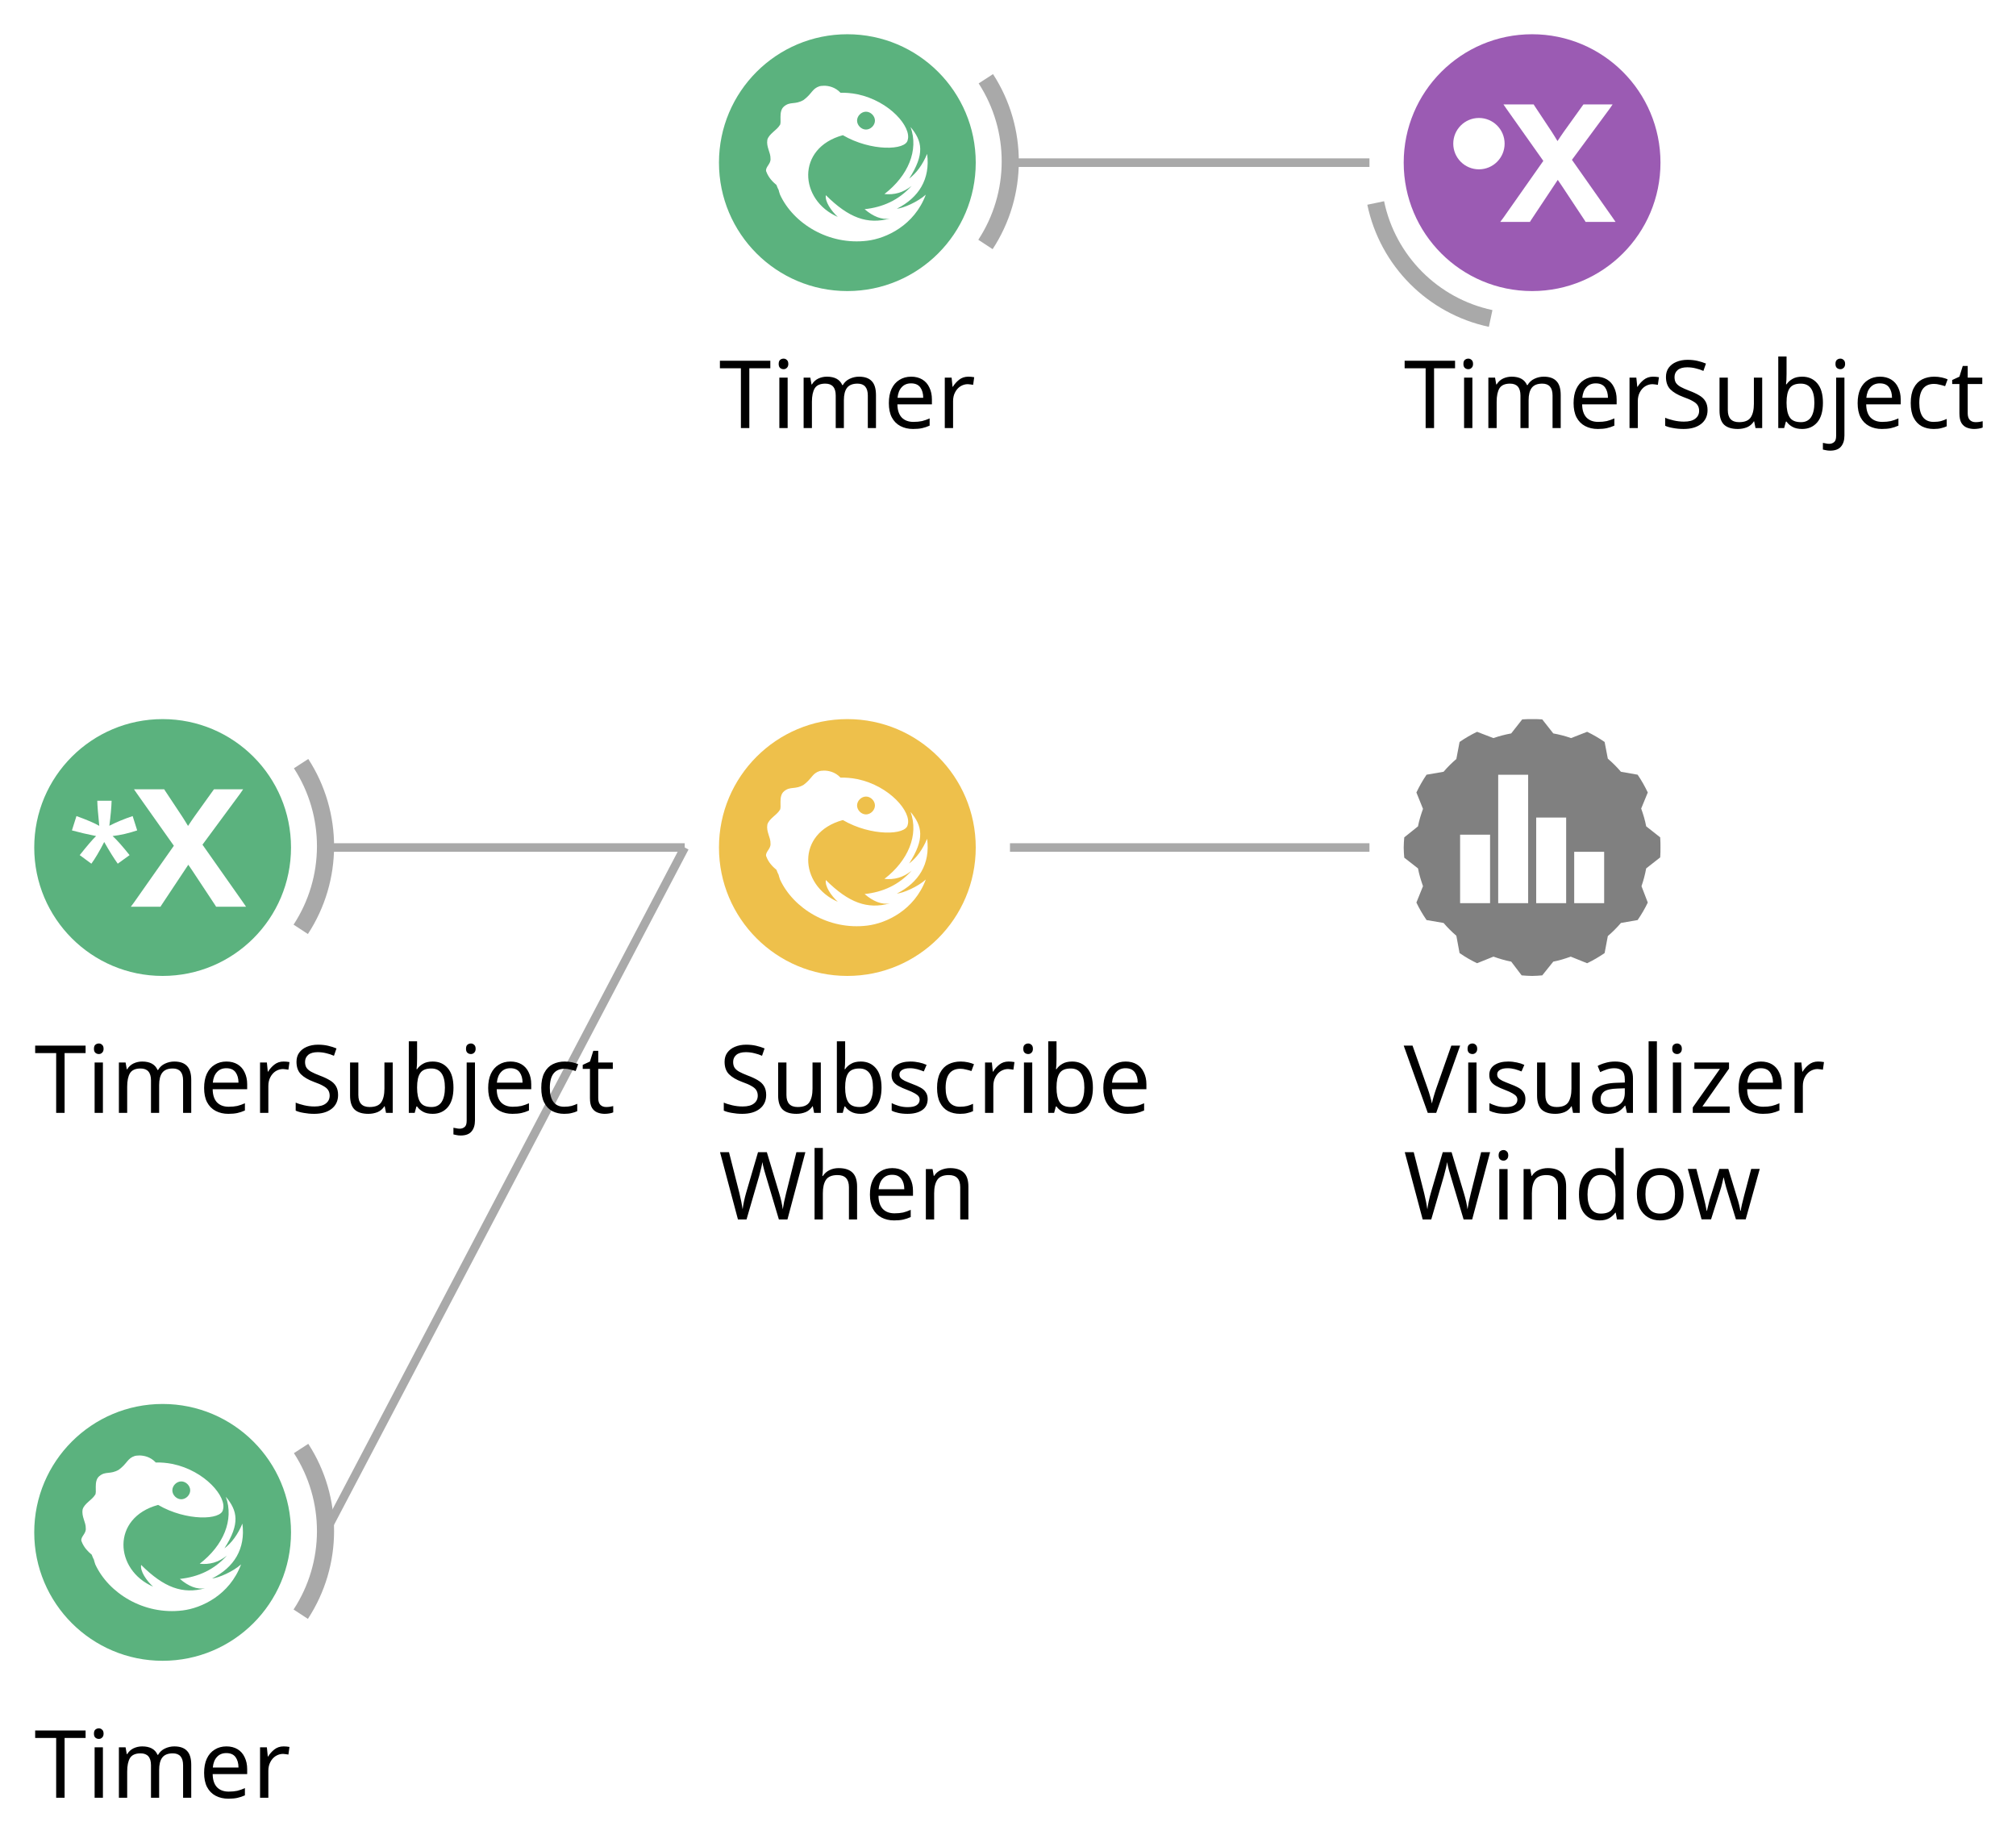
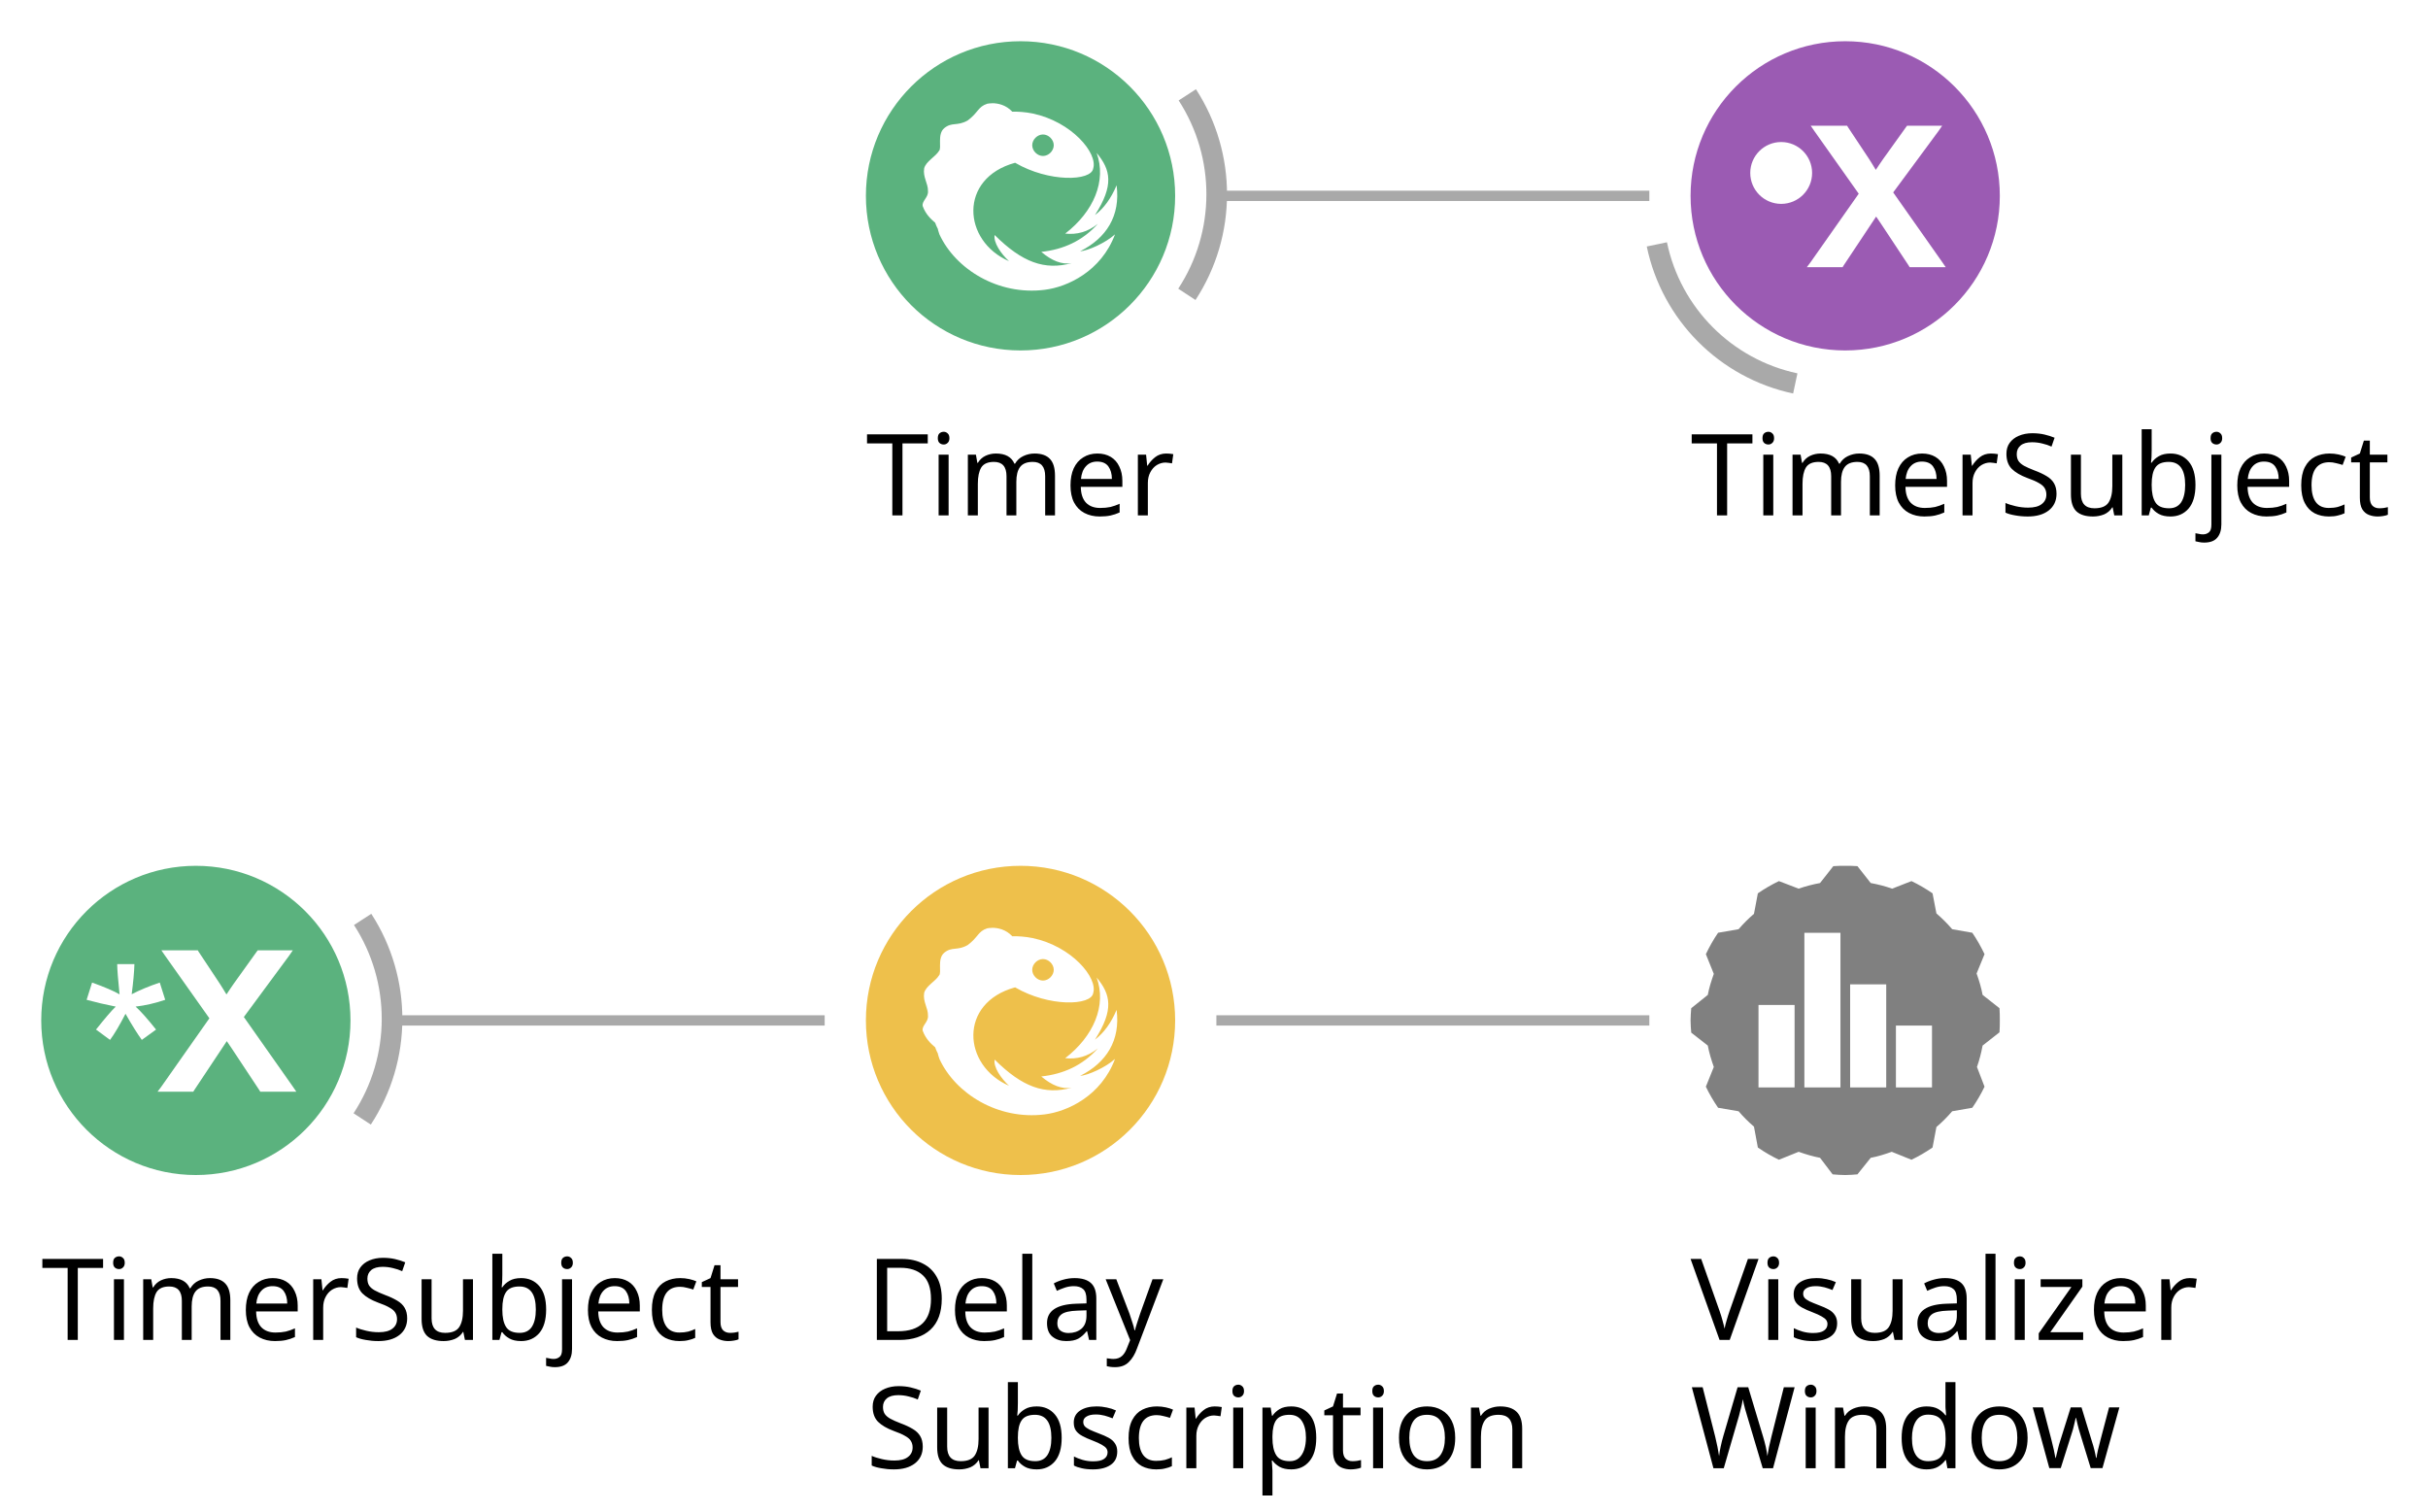
- <svg xmlns="http://www.w3.org/2000/svg" width="235.537" height="212.825" id="SvgGdi_output">
+ <svg xmlns="http://www.w3.org/2000/svg" width="235.537" height="146.65" id="SvgGdi_output">
  <style>text { fill: #000; } @media (prefers-color-scheme: dark) { text { fill: #eee; } }</style>
  <rect id="background" height="100.00%" style="fill:none;" width="100.00%" y="0.00" x="0.00" />
  <g style="shape-rendering:auto;" id="root_group">
    <line y1="19.00" style="stroke:rgb(169,169,169);fill:none;stroke-linecap:butt;stroke-miterlimit:9;opacity:1;stroke-width:1;stroke-linejoin:miter;" id="2" x2="160.00" y2="19.00" x1="118.00" />
    <line y1="99.00" style="stroke:rgb(169,169,169);fill:none;stroke-linecap:butt;stroke-miterlimit:9;opacity:1;stroke-width:1;stroke-linejoin:miter;" id="3" x2="160.00" y2="99.00" x1="118.00" />
    <line y1="99.00" style="stroke:rgb(169,169,169);fill:none;stroke-linecap:butt;stroke-miterlimit:9;opacity:1;stroke-width:1;stroke-linejoin:miter;" id="4" x2="80.00" y2="99.00" x1="38.00" />
-     <line y1="179.00" style="stroke:rgb(169,169,169);fill:none;stroke-linecap:butt;stroke-miterlimit:9;opacity:1;stroke-width:1;stroke-linejoin:miter;" id="5" x2="80.00" y2="99.00" x1="38.00" />
-     <path style="stroke:rgb(169,169,169);fill:none;stroke-linecap:butt;stroke-miterlimit:9;opacity:1;stroke-width:2;stroke-linejoin:miter;" transform="matrix(1.00 0.00 0.00 1.00 164.00 4.00 ) " id="39" d="M 10.158 33.2 C 3.405 31.759 -1.861 26.469 -3.271 19.71 " />
-     <ellipse id="40" cy="15.00" cx="15.00" transform="matrix(1.00 0.00 0.00 1.00 164.00 4.00 ) " rx="15.00" ry="15.00" style="stroke:none;opacity:1;fill:rgb(155,91,179);" />
-     <path d="M 11.656 8.2 12 8.7 16.312 14.794 11.656 21.419 11.281 21.919 14.75 21.919 14.844 21.762 18 17.012 18.469 17.7 21.156 21.762 21.25 21.919 24.75 21.919 24.406 21.419 19.656 14.669 24.062 8.7 24.406 8.2 21 8.2 20.906 8.325 18.687 11.419 C 18.463 11.729 18.223 12.106 17.968 12.481 17.77 12.155 17.587 11.842 17.312 11.419 L 15.281 8.356 15.187 8.2 11.656 8.2 z " style="stroke:none;fill-rule:evenodd;opacity:1;fill:rgb(255,255,255);" transform="matrix(1.00 0.00 0.00 1.00 164.00 4.00 ) " id="44" />
-     <ellipse id="45" cy="12.78" cx="8.79" transform="matrix(1.00 0.00 0.00 1.00 164.00 4.00 ) " rx="3.00" ry="3.00" style="stroke:none;opacity:1;fill:rgb(255,255,255);" />
-     <text id="46" transform="matrix(1.00 0.00 0.00 1.00 0.00 0.00 ) " x="164.00px" y="39.00px" style="stroke:none;clip-path:url(#48_text_clipper);font-family:Microsoft Sans Serif;font-size:8.25pt;opacity:1;">
-       <tspan dy="8.25pt" id="50">TimerSubject</tspan>
+     <path style="stroke:rgb(169,169,169);fill:none;stroke-linecap:butt;stroke-miterlimit:9;opacity:1;stroke-width:2;stroke-linejoin:miter;" transform="matrix(1.00 0.00 0.00 1.00 164.00 4.00 ) " id="38" d="M 10.158 33.2 C 3.405 31.759 -1.861 26.469 -3.271 19.71 " />
+     <ellipse id="39" cy="15.00" cx="15.00" transform="matrix(1.00 0.00 0.00 1.00 164.00 4.00 ) " rx="15.00" ry="15.00" style="stroke:none;opacity:1;fill:rgb(155,91,179);" />
+     <path d="M 11.656 8.2 12 8.7 16.312 14.794 11.656 21.419 11.281 21.919 14.75 21.919 14.844 21.762 18 17.012 18.469 17.7 21.156 21.762 21.25 21.919 24.75 21.919 24.406 21.419 19.656 14.669 24.062 8.7 24.406 8.2 21 8.2 20.906 8.325 18.687 11.419 C 18.463 11.729 18.223 12.106 17.968 12.481 17.77 12.155 17.587 11.842 17.312 11.419 L 15.281 8.356 15.187 8.2 11.656 8.2 z " style="stroke:none;fill-rule:evenodd;opacity:1;fill:rgb(255,255,255);" transform="matrix(1.00 0.00 0.00 1.00 164.00 4.00 ) " id="43" />
+     <ellipse id="44" cy="12.78" cx="8.79" transform="matrix(1.00 0.00 0.00 1.00 164.00 4.00 ) " rx="3.00" ry="3.00" style="stroke:none;opacity:1;fill:rgb(255,255,255);" />
+     <text id="45" transform="matrix(1.00 0.00 0.00 1.00 0.00 0.00 ) " x="164.00px" y="39.00px" style="stroke:none;clip-path:url(#47_text_clipper);font-family:Microsoft Sans Serif;font-size:8.25pt;opacity:1;">
+       <tspan dy="8.25pt" id="49">TimerSubject</tspan>
    </text>
-     <path transform="matrix(1.00 0.00 0.00 1.00 164.00 84.00 ) " id="54" style="stroke:none;fill-rule:evenodd;opacity:1;fill:rgb(128,128,128);" d="M 15 0 C 15.401 0 15.794 0 16.187 0.033 L 17.476 1.671 C 18.195 1.804 18.878 1.977 19.552 2.218 L 21.429 1.483 C 22.14 1.823 22.829 2.227 23.473 2.67 L 23.849 4.621 C 24.395 5.087 24.913 5.605 25.379 6.151 L 27.33 6.494 C 27.773 7.138 28.177 7.861 28.517 8.571 L 27.746 10.448 C 27.987 11.122 28.196 11.805 28.329 12.523 L 29.967 13.813 C 29.998 14.206 30 14.599 30 15 30 15.392 29.997 15.769 29.967 16.154 L 28.329 17.44 C 28.198 18.146 28.017 18.852 27.782 19.516 L 28.517 21.429 C 28.176 22.143 27.775 22.826 27.33 23.473 L 25.379 23.813 C 24.913 24.358 24.395 24.877 23.849 25.342 L 23.473 27.33 C 22.828 27.774 22.14 28.177 21.429 28.517 L 19.516 27.746 C 18.851 27.982 18.184 28.198 17.476 28.329 L 16.187 29.934 C 15.793 29.965 15.401 30 15 30 14.599 30 14.173 29.966 13.78 29.934 L 12.56 28.329 C 11.862 28.2 11.141 27.977 10.484 27.746 L 8.571 28.517 C 7.856 28.176 7.174 27.776 6.527 27.33 L 6.151 25.306 C 5.617 24.848 5.114 24.348 4.658 23.813 L 2.67 23.473 C 2.225 22.826 1.824 22.143 1.483 21.429 L 2.254 19.516 C 2.023 18.859 1.8 18.138 1.671 17.44 L 0.066 16.187 C 0.035 15.794 -9.272993E-05 15.401 -9.272993E-05 15 -9.272993E-05 14.599 0.035 14.206 0.066 13.813 L 1.671 12.524 C 1.802 11.816 2.019 11.149 2.254 10.484 L 1.483 8.571 C 1.823 7.861 2.227 7.138 2.67 6.494 L 4.658 6.151 C 5.114 5.616 5.617 5.116 6.151 4.658 L 6.527 2.67 C 7.174 2.225 7.857 1.824 8.571 1.483 L 10.484 2.218 C 11.148 1.983 11.854 1.802 12.56 1.671 L 13.846 0.033 C 14.231 0.003 14.608 -0 15 -0 z " />
-     <rect id="61" height="8.00" style="stroke:none;opacity:1;fill:rgb(255,255,255);" transform="matrix(1.00 0.00 0.00 1.00 164.00 84.00 ) " width="3.50" y="13.50" x="6.59" />
-     <rect id="62" height="15.00" style="stroke:none;opacity:1;fill:rgb(255,255,255);" transform="matrix(1.00 0.00 0.00 1.00 164.00 84.00 ) " width="3.50" y="6.50" x="11.04" />
-     <rect id="63" height="10.00" style="stroke:none;opacity:1;fill:rgb(255,255,255);" transform="matrix(1.00 0.00 0.00 1.00 164.00 84.00 ) " width="3.50" y="11.50" x="15.48" />
-     <rect id="64" height="6.00" style="stroke:none;opacity:1;fill:rgb(255,255,255);" transform="matrix(1.00 0.00 0.00 1.00 164.00 84.00 ) " width="3.50" y="15.50" x="19.92" />
-     <text id="65" transform="matrix(1.00 0.00 0.00 1.00 0.00 0.00 ) " x="164.00px" y="119.00px" style="stroke:none;clip-path:url(#67_text_clipper);font-family:Microsoft Sans Serif;font-size:8.25pt;opacity:1;">
-       <tspan dy="8.25pt" id="69">Visualizer</tspan>
+     <path transform="matrix(1.00 0.00 0.00 1.00 164.00 84.00 ) " id="53" style="stroke:none;fill-rule:evenodd;opacity:1;fill:rgb(128,128,128);" d="M 15 0 C 15.401 0 15.794 0 16.187 0.033 L 17.476 1.671 C 18.195 1.804 18.878 1.977 19.552 2.218 L 21.429 1.483 C 22.14 1.823 22.829 2.227 23.473 2.67 L 23.849 4.621 C 24.395 5.087 24.913 5.605 25.379 6.151 L 27.33 6.494 C 27.773 7.138 28.177 7.861 28.517 8.571 L 27.746 10.448 C 27.987 11.122 28.196 11.805 28.329 12.523 L 29.967 13.813 C 29.998 14.206 30 14.599 30 15 30 15.392 29.997 15.769 29.967 16.154 L 28.329 17.44 C 28.198 18.146 28.017 18.852 27.782 19.516 L 28.517 21.429 C 28.176 22.143 27.775 22.826 27.33 23.473 L 25.379 23.813 C 24.913 24.358 24.395 24.877 23.849 25.342 L 23.473 27.33 C 22.828 27.774 22.14 28.177 21.429 28.517 L 19.516 27.746 C 18.851 27.982 18.184 28.198 17.476 28.329 L 16.187 29.934 C 15.793 29.965 15.401 30 15 30 14.599 30 14.173 29.966 13.78 29.934 L 12.56 28.329 C 11.862 28.2 11.141 27.977 10.484 27.746 L 8.571 28.517 C 7.856 28.176 7.174 27.776 6.527 27.33 L 6.151 25.306 C 5.617 24.848 5.114 24.348 4.658 23.813 L 2.67 23.473 C 2.225 22.826 1.824 22.143 1.483 21.429 L 2.254 19.516 C 2.023 18.859 1.8 18.138 1.671 17.44 L 0.066 16.187 C 0.035 15.794 -9.272993E-05 15.401 -9.272993E-05 15 -9.272993E-05 14.599 0.035 14.206 0.066 13.813 L 1.671 12.524 C 1.802 11.816 2.019 11.149 2.254 10.484 L 1.483 8.571 C 1.823 7.861 2.227 7.138 2.67 6.494 L 4.658 6.151 C 5.114 5.616 5.617 5.116 6.151 4.658 L 6.527 2.67 C 7.174 2.225 7.857 1.824 8.571 1.483 L 10.484 2.218 C 11.148 1.983 11.854 1.802 12.56 1.671 L 13.846 0.033 C 14.231 0.003 14.608 -0 15 -0 z " />
+     <rect id="60" height="8.00" style="stroke:none;opacity:1;fill:rgb(255,255,255);" transform="matrix(1.00 0.00 0.00 1.00 164.00 84.00 ) " width="3.50" y="13.50" x="6.59" />
+     <rect id="61" height="15.00" style="stroke:none;opacity:1;fill:rgb(255,255,255);" transform="matrix(1.00 0.00 0.00 1.00 164.00 84.00 ) " width="3.50" y="6.50" x="11.04" />
+     <rect id="62" height="10.00" style="stroke:none;opacity:1;fill:rgb(255,255,255);" transform="matrix(1.00 0.00 0.00 1.00 164.00 84.00 ) " width="3.50" y="11.50" x="15.48" />
+     <rect id="63" height="6.00" style="stroke:none;opacity:1;fill:rgb(255,255,255);" transform="matrix(1.00 0.00 0.00 1.00 164.00 84.00 ) " width="3.50" y="15.50" x="19.92" />
+     <text id="64" transform="matrix(1.00 0.00 0.00 1.00 0.00 0.00 ) " x="164.00px" y="119.00px" style="stroke:none;clip-path:url(#66_text_clipper);font-family:Microsoft Sans Serif;font-size:8.25pt;opacity:1;">
+       <tspan dy="8.25pt" id="68">Visualizer</tspan>
    </text>
-     <text id="71" transform="matrix(1.00 0.00 0.00 1.00 0.00 0.00 ) " x="164.00px" y="131.45px" style="stroke:none;clip-path:url(#73_text_clipper);font-family:Microsoft Sans Serif;font-size:8.25pt;opacity:1;">
-       <tspan dy="8.25pt" id="75">Window</tspan>
+     <text id="70" transform="matrix(1.00 0.00 0.00 1.00 0.00 0.00 ) " x="164.00px" y="131.45px" style="stroke:none;clip-path:url(#72_text_clipper);font-family:Microsoft Sans Serif;font-size:8.25pt;opacity:1;">
+       <tspan dy="8.25pt" id="74">Window</tspan>
    </text>
-     <path d="M 31.179 5.2 C 34.998 11.092 34.981 18.682 31.136 24.557 " style="stroke:rgb(169,169,169);fill:none;stroke-linecap:butt;stroke-miterlimit:9;opacity:1;stroke-width:2;stroke-linejoin:miter;" transform="matrix(1.00 0.00 0.00 1.00 84.00 4.00 ) " id="80" />
-     <ellipse id="81" cy="15.00" cx="15.00" transform="matrix(1.00 0.00 0.00 1.00 84.00 4.00 ) " rx="15.00" ry="15.00" style="stroke:none;opacity:1;fill:rgb(91,178,126);" />
-     <path d="M 12.246 6.014 12.246 6.02 C 12.058 6.02 11.895 6.04 11.767 6.066 10.869 6.353 10.896 6.934 9.877 7.686 8.863 8.264 8.353 7.82 7.615 8.42 6.878 9.016 7.393 10.383 7.084 10.648 6.777 11.18 5.826 11.655 5.652 12.326 5.509 13.185 6.042 13.797 6.021 14.533 6.083 15.146 5.411 15.495 5.508 15.992 5.797 16.804 6.354 17.292 6.617 17.518 6.663 17.55 6.7 17.599 6.715 17.602 6.791 17.792 6.859 17.986 6.955 18.166 6.95 18.14 6.949 18.114 6.943 18.088 6.998 18.305 7.055 18.524 7.133 18.738 8.683 22.099 12.814 24.686 17.342 24.117 19.541 23.848 22.824 22.332 24.166 18.738 23.22 19.587 21.532 20.324 20.777 20.381 23.33 19.105 24.707 16.937 24.32 13.975 23.792 15.233 23.093 16.201 22.221 16.865 24.075 13.976 23.757 12.481 22.385 10.84 23.366 13.539 22.097 16.534 19.332 18.664 20.452 18.785 21.517 18.516 22.502 17.713 21.013 19.374 19.15 20.208 17.014 20.436 18.034 21.303 19.018 21.695 19.959 21.527 17.345 22.249 15.155 21.454 12.49 18.801 12.351 19.515 13.105 20.628 13.883 21.338 9.373 19.383 8.976 13.296 14.469 11.793 14.472 11.793 14.475 11.794 14.478 11.793 17.75 13.707 21.865 13.581 22.051 12.344 22.509 10.861 19.965 7.805 16.162 7.008 15.462 6.871 14.792 6.817 14.154 6.836 14.167 6.836 14.179 6.836 14.191 6.826 13.584 6.177 12.81 6.012 12.246 6.014 z M 17.178 9.047 C 17.724 9.047 18.223 9.544 18.223 10.09 18.223 10.636 17.724 11.133 17.178 11.133 16.632 11.133 16.135 10.636 16.135 10.09 16.135 9.544 16.632 9.047 17.178 9.047 z " style="stroke:none;fill-rule:evenodd;opacity:1;fill:rgb(255,255,255);" transform="matrix(1.00 0.00 0.00 1.00 84.00 4.00 ) " id="84" />
-     <text id="85" transform="matrix(1.00 0.00 0.00 1.00 0.00 0.00 ) " x="84.00px" y="39.00px" style="stroke:none;clip-path:url(#87_text_clipper);font-family:Microsoft Sans Serif;font-size:8.25pt;opacity:1;">
-       <tspan dy="8.25pt" id="89">Timer</tspan>
+     <path d="M 31.179 5.2 C 34.998 11.092 34.981 18.682 31.136 24.557 " style="stroke:rgb(169,169,169);fill:none;stroke-linecap:butt;stroke-miterlimit:9;opacity:1;stroke-width:2;stroke-linejoin:miter;" transform="matrix(1.00 0.00 0.00 1.00 84.00 4.00 ) " id="79" />
+     <ellipse id="80" cy="15.00" cx="15.00" transform="matrix(1.00 0.00 0.00 1.00 84.00 4.00 ) " rx="15.00" ry="15.00" style="stroke:none;opacity:1;fill:rgb(91,178,126);" />
+     <path d="M 12.246 6.014 12.246 6.02 C 12.058 6.02 11.895 6.04 11.767 6.066 10.869 6.353 10.896 6.934 9.877 7.686 8.863 8.264 8.353 7.82 7.615 8.42 6.878 9.016 7.393 10.383 7.084 10.648 6.777 11.18 5.826 11.655 5.652 12.326 5.509 13.185 6.042 13.797 6.021 14.533 6.083 15.146 5.411 15.495 5.508 15.992 5.797 16.804 6.354 17.292 6.617 17.518 6.663 17.55 6.7 17.599 6.715 17.602 6.791 17.792 6.859 17.986 6.955 18.166 6.95 18.14 6.949 18.114 6.943 18.088 6.998 18.305 7.055 18.524 7.133 18.738 8.683 22.099 12.814 24.686 17.342 24.117 19.541 23.848 22.824 22.332 24.166 18.738 23.22 19.587 21.532 20.324 20.777 20.381 23.33 19.105 24.707 16.937 24.32 13.975 23.792 15.233 23.093 16.201 22.221 16.865 24.075 13.976 23.757 12.481 22.385 10.84 23.366 13.539 22.097 16.534 19.332 18.664 20.452 18.785 21.517 18.516 22.502 17.713 21.013 19.374 19.15 20.208 17.014 20.436 18.034 21.303 19.018 21.695 19.959 21.527 17.345 22.249 15.155 21.454 12.49 18.801 12.351 19.515 13.105 20.628 13.883 21.338 9.373 19.383 8.976 13.296 14.469 11.793 14.472 11.793 14.475 11.794 14.478 11.793 17.75 13.707 21.865 13.581 22.051 12.344 22.509 10.861 19.965 7.805 16.162 7.008 15.462 6.871 14.792 6.817 14.154 6.836 14.167 6.836 14.179 6.836 14.191 6.826 13.584 6.177 12.81 6.012 12.246 6.014 z M 17.178 9.047 C 17.724 9.047 18.223 9.544 18.223 10.09 18.223 10.636 17.724 11.133 17.178 11.133 16.632 11.133 16.135 10.636 16.135 10.09 16.135 9.544 16.632 9.047 17.178 9.047 z " style="stroke:none;fill-rule:evenodd;opacity:1;fill:rgb(255,255,255);" transform="matrix(1.00 0.00 0.00 1.00 84.00 4.00 ) " id="83" />
+     <text id="84" transform="matrix(1.00 0.00 0.00 1.00 0.00 0.00 ) " x="84.00px" y="39.00px" style="stroke:none;clip-path:url(#86_text_clipper);font-family:Microsoft Sans Serif;font-size:8.25pt;opacity:1;">
+       <tspan dy="8.25pt" id="88">Timer</tspan>
    </text>
-     <ellipse id="93" cy="15.00" cx="15.00" transform="matrix(1.00 0.00 0.00 1.00 84.00 84.00 ) " rx="15.00" ry="15.00" style="stroke:none;opacity:1;fill:rgb(238,192,75);" />
-     <path d="M 12.246 6.014 12.246 6.02 C 12.058 6.02 11.895 6.04 11.767 6.066 10.869 6.353 10.896 6.934 9.877 7.686 8.863 8.264 8.353 7.82 7.615 8.42 6.878 9.016 7.393 10.383 7.084 10.648 6.777 11.18 5.826 11.655 5.652 12.326 5.509 13.185 6.042 13.797 6.021 14.533 6.083 15.146 5.411 15.495 5.508 15.992 5.797 16.804 6.354 17.292 6.617 17.518 6.663 17.55 6.7 17.599 6.715 17.602 6.791 17.792 6.859 17.986 6.955 18.166 6.95 18.14 6.949 18.114 6.943 18.088 6.998 18.305 7.055 18.524 7.133 18.738 8.683 22.099 12.814 24.686 17.342 24.117 19.541 23.848 22.824 22.332 24.166 18.738 23.22 19.587 21.532 20.324 20.777 20.381 23.33 19.105 24.707 16.937 24.32 13.975 23.792 15.233 23.093 16.201 22.221 16.865 24.075 13.976 23.757 12.481 22.385 10.84 23.366 13.539 22.097 16.534 19.332 18.664 20.452 18.785 21.517 18.516 22.502 17.713 21.013 19.374 19.15 20.208 17.014 20.436 18.034 21.303 19.018 21.695 19.959 21.527 17.345 22.249 15.155 21.454 12.49 18.801 12.351 19.515 13.105 20.628 13.883 21.338 9.373 19.383 8.976 13.296 14.469 11.793 14.472 11.793 14.475 11.794 14.478 11.793 17.75 13.707 21.865 13.581 22.051 12.344 22.509 10.861 19.965 7.805 16.162 7.008 15.462 6.871 14.792 6.817 14.154 6.836 14.167 6.836 14.179 6.836 14.191 6.826 13.584 6.177 12.81 6.012 12.246 6.014 z M 17.178 9.047 C 17.724 9.047 18.223 9.544 18.223 10.09 18.223 10.636 17.724 11.133 17.178 11.133 16.632 11.133 16.135 10.636 16.135 10.09 16.135 9.544 16.632 9.047 17.178 9.047 z " style="stroke:none;fill-rule:evenodd;opacity:1;fill:rgb(255,255,255);" transform="matrix(1.00 0.00 0.00 1.00 84.00 84.00 ) " id="94" />
-     <text id="95" transform="matrix(1.00 0.00 0.00 1.00 0.00 0.00 ) " x="84.00px" y="119.00px" style="stroke:none;clip-path:url(#97_text_clipper);font-family:Microsoft Sans Serif;font-size:8.25pt;opacity:1;">
-       <tspan dy="8.25pt" id="99">Subscribe</tspan>
+     <ellipse id="92" cy="15.00" cx="15.00" transform="matrix(1.00 0.00 0.00 1.00 84.00 84.00 ) " rx="15.00" ry="15.00" style="stroke:none;opacity:1;fill:rgb(238,192,75);" />
+     <path d="M 12.246 6.014 12.246 6.02 C 12.058 6.02 11.895 6.04 11.767 6.066 10.869 6.353 10.896 6.934 9.877 7.686 8.863 8.264 8.353 7.82 7.615 8.42 6.878 9.016 7.393 10.383 7.084 10.648 6.777 11.18 5.826 11.655 5.652 12.326 5.509 13.185 6.042 13.797 6.021 14.533 6.083 15.146 5.411 15.495 5.508 15.992 5.797 16.804 6.354 17.292 6.617 17.518 6.663 17.55 6.7 17.599 6.715 17.602 6.791 17.792 6.859 17.986 6.955 18.166 6.95 18.14 6.949 18.114 6.943 18.088 6.998 18.305 7.055 18.524 7.133 18.738 8.683 22.099 12.814 24.686 17.342 24.117 19.541 23.848 22.824 22.332 24.166 18.738 23.22 19.587 21.532 20.324 20.777 20.381 23.33 19.105 24.707 16.937 24.32 13.975 23.792 15.233 23.093 16.201 22.221 16.865 24.075 13.976 23.757 12.481 22.385 10.84 23.366 13.539 22.097 16.534 19.332 18.664 20.452 18.785 21.517 18.516 22.502 17.713 21.013 19.374 19.15 20.208 17.014 20.436 18.034 21.303 19.018 21.695 19.959 21.527 17.345 22.249 15.155 21.454 12.49 18.801 12.351 19.515 13.105 20.628 13.883 21.338 9.373 19.383 8.976 13.296 14.469 11.793 14.472 11.793 14.475 11.794 14.478 11.793 17.75 13.707 21.865 13.581 22.051 12.344 22.509 10.861 19.965 7.805 16.162 7.008 15.462 6.871 14.792 6.817 14.154 6.836 14.167 6.836 14.179 6.836 14.191 6.826 13.584 6.177 12.81 6.012 12.246 6.014 z M 17.178 9.047 C 17.724 9.047 18.223 9.544 18.223 10.09 18.223 10.636 17.724 11.133 17.178 11.133 16.632 11.133 16.135 10.636 16.135 10.09 16.135 9.544 16.632 9.047 17.178 9.047 z " style="stroke:none;fill-rule:evenodd;opacity:1;fill:rgb(255,255,255);" transform="matrix(1.00 0.00 0.00 1.00 84.00 84.00 ) " id="93" />
+     <text id="94" transform="matrix(1.00 0.00 0.00 1.00 0.00 0.00 ) " x="84.00px" y="119.00px" style="stroke:none;clip-path:url(#96_text_clipper);font-family:Microsoft Sans Serif;font-size:8.25pt;opacity:1;">
+       <tspan dy="8.25pt" id="98">Delay</tspan>
    </text>
-     <text id="101" transform="matrix(1.00 0.00 0.00 1.00 0.00 0.00 ) " x="84.00px" y="131.45px" style="stroke:none;clip-path:url(#103_text_clipper);font-family:Microsoft Sans Serif;font-size:8.25pt;opacity:1;">
-       <tspan dy="8.25pt" id="105">When</tspan>
+     <text id="100" transform="matrix(1.00 0.00 0.00 1.00 0.00 0.00 ) " x="84.00px" y="131.45px" style="stroke:none;clip-path:url(#102_text_clipper);font-family:Microsoft Sans Serif;font-size:8.25pt;opacity:1;">
+       <tspan dy="8.25pt" id="104">Subscription</tspan>
    </text>
-     <path d="M 31.179 5.2 C 34.998 11.092 34.981 18.682 31.136 24.557 " style="stroke:rgb(169,169,169);fill:none;stroke-linecap:butt;stroke-miterlimit:9;opacity:1;stroke-width:2;stroke-linejoin:miter;" transform="matrix(1.00 0.00 0.00 1.00 4.00 84.00 ) " id="107" />
-     <ellipse id="108" cy="15.00" cx="15.00" transform="matrix(1.00 0.00 0.00 1.00 4.00 84.00 ) " rx="15.00" ry="15.00" style="stroke:none;opacity:1;fill:rgb(91,178,126);" />
-     <path style="stroke:none;fill-rule:evenodd;opacity:1;fill:rgb(255,255,255);" transform="matrix(1.00 0.00 0.00 1.00 4.00 84.00 ) " id="112" d="M 4.403 13 4.933 11.327 C 6.156 11.767 7.045 12.148 7.598 12.47 7.452 11.048 7.375 10.07 7.368 9.535 L 9.04 9.535 C 9.017 10.313 8.929 11.287 8.775 12.458 9.567 12.05 10.475 11.672 11.498 11.327 L 12.028 13 C 11.052 13.33 10.094 13.55 9.156 13.66 9.625 14.077 10.286 14.819 11.14 15.888 L 9.756 16.889 C 9.31 16.269 8.783 15.424 8.175 14.355 7.606 15.463 7.106 16.308 6.675 16.889 L 5.314 15.888 C 6.206 14.764 6.845 14.022 7.229 13.66 6.237 13.464 5.295 13.244 4.403 13 z " />
-     <path d="M 11.656 8.2 12 8.7 16.312 14.794 11.656 21.419 11.281 21.919 14.75 21.919 14.844 21.762 18 17.012 18.469 17.7 21.156 21.762 21.25 21.919 24.75 21.919 24.406 21.419 19.656 14.669 24.062 8.7 24.406 8.2 21 8.2 20.906 8.325 18.687 11.419 C 18.463 11.729 18.223 12.106 17.968 12.481 17.77 12.155 17.587 11.842 17.312 11.419 L 15.281 8.356 15.187 8.2 11.656 8.2 z " style="stroke:none;fill-rule:evenodd;opacity:1;fill:rgb(255,255,255);" transform="matrix(1.00 0.00 0.00 1.00 4.00 84.00 ) " id="113" />
-     <text id="114" transform="matrix(1.00 0.00 0.00 1.00 0.00 0.00 ) " x="4.00px" y="119.00px" style="stroke:none;clip-path:url(#116_text_clipper);font-family:Microsoft Sans Serif;font-size:8.25pt;opacity:1;">
-       <tspan dy="8.25pt" id="118">TimerSubject</tspan>
-     </text>
-     <path d="M 31.179 5.2 C 34.998 11.092 34.981 18.682 31.136 24.557 " style="stroke:rgb(169,169,169);fill:none;stroke-linecap:butt;stroke-miterlimit:9;opacity:1;stroke-width:2;stroke-linejoin:miter;" transform="matrix(1.00 0.00 0.00 1.00 4.00 164.00 ) " id="120" />
-     <ellipse id="121" cy="15.00" cx="15.00" transform="matrix(1.00 0.00 0.00 1.00 4.00 164.00 ) " rx="15.00" ry="15.00" style="stroke:none;opacity:1;fill:rgb(91,178,126);" />
-     <path d="M 12.246 6.014 12.246 6.02 C 12.058 6.02 11.895 6.04 11.767 6.066 10.869 6.353 10.896 6.934 9.877 7.686 8.863 8.264 8.353 7.82 7.615 8.42 6.878 9.016 7.393 10.383 7.084 10.648 6.777 11.18 5.826 11.655 5.652 12.326 5.509 13.185 6.042 13.797 6.021 14.533 6.083 15.146 5.411 15.495 5.508 15.992 5.797 16.804 6.354 17.292 6.617 17.518 6.663 17.55 6.7 17.599 6.715 17.602 6.791 17.792 6.859 17.986 6.955 18.166 6.95 18.14 6.949 18.114 6.943 18.088 6.998 18.305 7.055 18.524 7.133 18.738 8.683 22.099 12.814 24.686 17.342 24.117 19.541 23.848 22.824 22.332 24.166 18.738 23.22 19.587 21.532 20.324 20.777 20.381 23.33 19.105 24.707 16.937 24.32 13.975 23.792 15.233 23.093 16.201 22.221 16.865 24.075 13.976 23.757 12.481 22.385 10.84 23.366 13.539 22.097 16.534 19.332 18.664 20.452 18.785 21.517 18.516 22.502 17.713 21.013 19.374 19.15 20.208 17.014 20.436 18.034 21.303 19.018 21.695 19.959 21.527 17.345 22.249 15.155 21.454 12.49 18.801 12.351 19.515 13.105 20.628 13.883 21.338 9.373 19.383 8.976 13.296 14.469 11.793 14.472 11.793 14.475 11.794 14.478 11.793 17.75 13.707 21.865 13.581 22.051 12.344 22.509 10.861 19.965 7.805 16.162 7.008 15.462 6.871 14.792 6.817 14.154 6.836 14.167 6.836 14.179 6.836 14.191 6.826 13.584 6.177 12.81 6.012 12.246 6.014 z M 17.178 9.047 C 17.724 9.047 18.223 9.544 18.223 10.09 18.223 10.636 17.724 11.133 17.178 11.133 16.632 11.133 16.135 10.636 16.135 10.09 16.135 9.544 16.632 9.047 17.178 9.047 z " style="stroke:none;fill-rule:evenodd;opacity:1;fill:rgb(255,255,255);" transform="matrix(1.00 0.00 0.00 1.00 4.00 164.00 ) " id="122" />
-     <text id="123" transform="matrix(1.00 0.00 0.00 1.00 0.00 0.00 ) " x="4.00px" y="199.00px" style="stroke:none;clip-path:url(#125_text_clipper);font-family:Microsoft Sans Serif;font-size:8.25pt;opacity:1;">
-       <tspan dy="8.25pt" id="127">Timer</tspan>
+     <path d="M 31.179 5.2 C 34.998 11.092 34.981 18.682 31.136 24.557 " style="stroke:rgb(169,169,169);fill:none;stroke-linecap:butt;stroke-miterlimit:9;opacity:1;stroke-width:2;stroke-linejoin:miter;" transform="matrix(1.00 0.00 0.00 1.00 4.00 84.00 ) " id="106" />
+     <ellipse id="107" cy="15.00" cx="15.00" transform="matrix(1.00 0.00 0.00 1.00 4.00 84.00 ) " rx="15.00" ry="15.00" style="stroke:none;opacity:1;fill:rgb(91,178,126);" />
+     <path style="stroke:none;fill-rule:evenodd;opacity:1;fill:rgb(255,255,255);" transform="matrix(1.00 0.00 0.00 1.00 4.00 84.00 ) " id="111" d="M 4.403 13 4.933 11.327 C 6.156 11.767 7.045 12.148 7.598 12.47 7.452 11.048 7.375 10.07 7.368 9.535 L 9.04 9.535 C 9.017 10.313 8.929 11.287 8.775 12.458 9.567 12.05 10.475 11.672 11.498 11.327 L 12.028 13 C 11.052 13.33 10.094 13.55 9.156 13.66 9.625 14.077 10.286 14.819 11.14 15.888 L 9.756 16.889 C 9.31 16.269 8.783 15.424 8.175 14.355 7.606 15.463 7.106 16.308 6.675 16.889 L 5.314 15.888 C 6.206 14.764 6.845 14.022 7.229 13.66 6.237 13.464 5.295 13.244 4.403 13 z " />
+     <path d="M 11.656 8.2 12 8.7 16.312 14.794 11.656 21.419 11.281 21.919 14.75 21.919 14.844 21.762 18 17.012 18.469 17.7 21.156 21.762 21.25 21.919 24.75 21.919 24.406 21.419 19.656 14.669 24.062 8.7 24.406 8.2 21 8.2 20.906 8.325 18.687 11.419 C 18.463 11.729 18.223 12.106 17.968 12.481 17.77 12.155 17.587 11.842 17.312 11.419 L 15.281 8.356 15.187 8.2 11.656 8.2 z " style="stroke:none;fill-rule:evenodd;opacity:1;fill:rgb(255,255,255);" transform="matrix(1.00 0.00 0.00 1.00 4.00 84.00 ) " id="112" />
+     <text id="113" transform="matrix(1.00 0.00 0.00 1.00 0.00 0.00 ) " x="4.00px" y="119.00px" style="stroke:none;clip-path:url(#115_text_clipper);font-family:Microsoft Sans Serif;font-size:8.25pt;opacity:1;">
+       <tspan dy="8.25pt" id="117">TimerSubject</tspan>
    </text>
  </g>
  <defs id="clips_hatches_and_gradients">
-     <clipPath id="48_text_clipper">
-       <rect x="164.00" y="39.00" width="70.54" height="13.83" id="49" />
+     <clipPath id="47_text_clipper">
+       <rect x="164.00" y="39.00" width="70.54" height="13.83" id="48" />
    </clipPath>
-     <clipPath id="67_text_clipper">
-       <rect x="164.00" y="119.00" width="52.98" height="27.65" id="68" />
+     <clipPath id="66_text_clipper">
+       <rect x="164.00" y="119.00" width="52.98" height="27.65" id="67" />
    </clipPath>
-     <clipPath id="73_text_clipper">
-       <rect x="164.00" y="131.45" width="52.98" height="27.65" id="74" />
+     <clipPath id="72_text_clipper">
+       <rect x="164.00" y="131.45" width="52.98" height="27.65" id="73" />
    </clipPath>
-     <clipPath id="87_text_clipper">
-       <rect x="84.00" y="39.00" width="32.68" height="13.83" id="88" />
+     <clipPath id="86_text_clipper">
+       <rect x="84.00" y="39.00" width="32.68" height="13.83" id="87" />
    </clipPath>
-     <clipPath id="97_text_clipper">
-       <rect x="84.00" y="119.00" width="54.11" height="27.65" id="98" />
+     <clipPath id="96_text_clipper">
+       <rect x="84.00" y="119.00" width="66.14" height="27.65" id="97" />
    </clipPath>
-     <clipPath id="103_text_clipper">
-       <rect x="84.00" y="131.45" width="54.11" height="27.65" id="104" />
+     <clipPath id="102_text_clipper">
+       <rect x="84.00" y="131.45" width="66.14" height="27.65" id="103" />
    </clipPath>
-     <clipPath id="116_text_clipper">
-       <rect x="4.00" y="119.00" width="70.54" height="13.83" id="117" />
-     </clipPath>
-     <clipPath id="125_text_clipper">
-       <rect x="4.00" y="199.00" width="32.68" height="13.83" id="126" />
+     <clipPath id="115_text_clipper">
+       <rect x="4.00" y="119.00" width="70.54" height="13.83" id="116" />
    </clipPath>
  </defs>
</svg>
